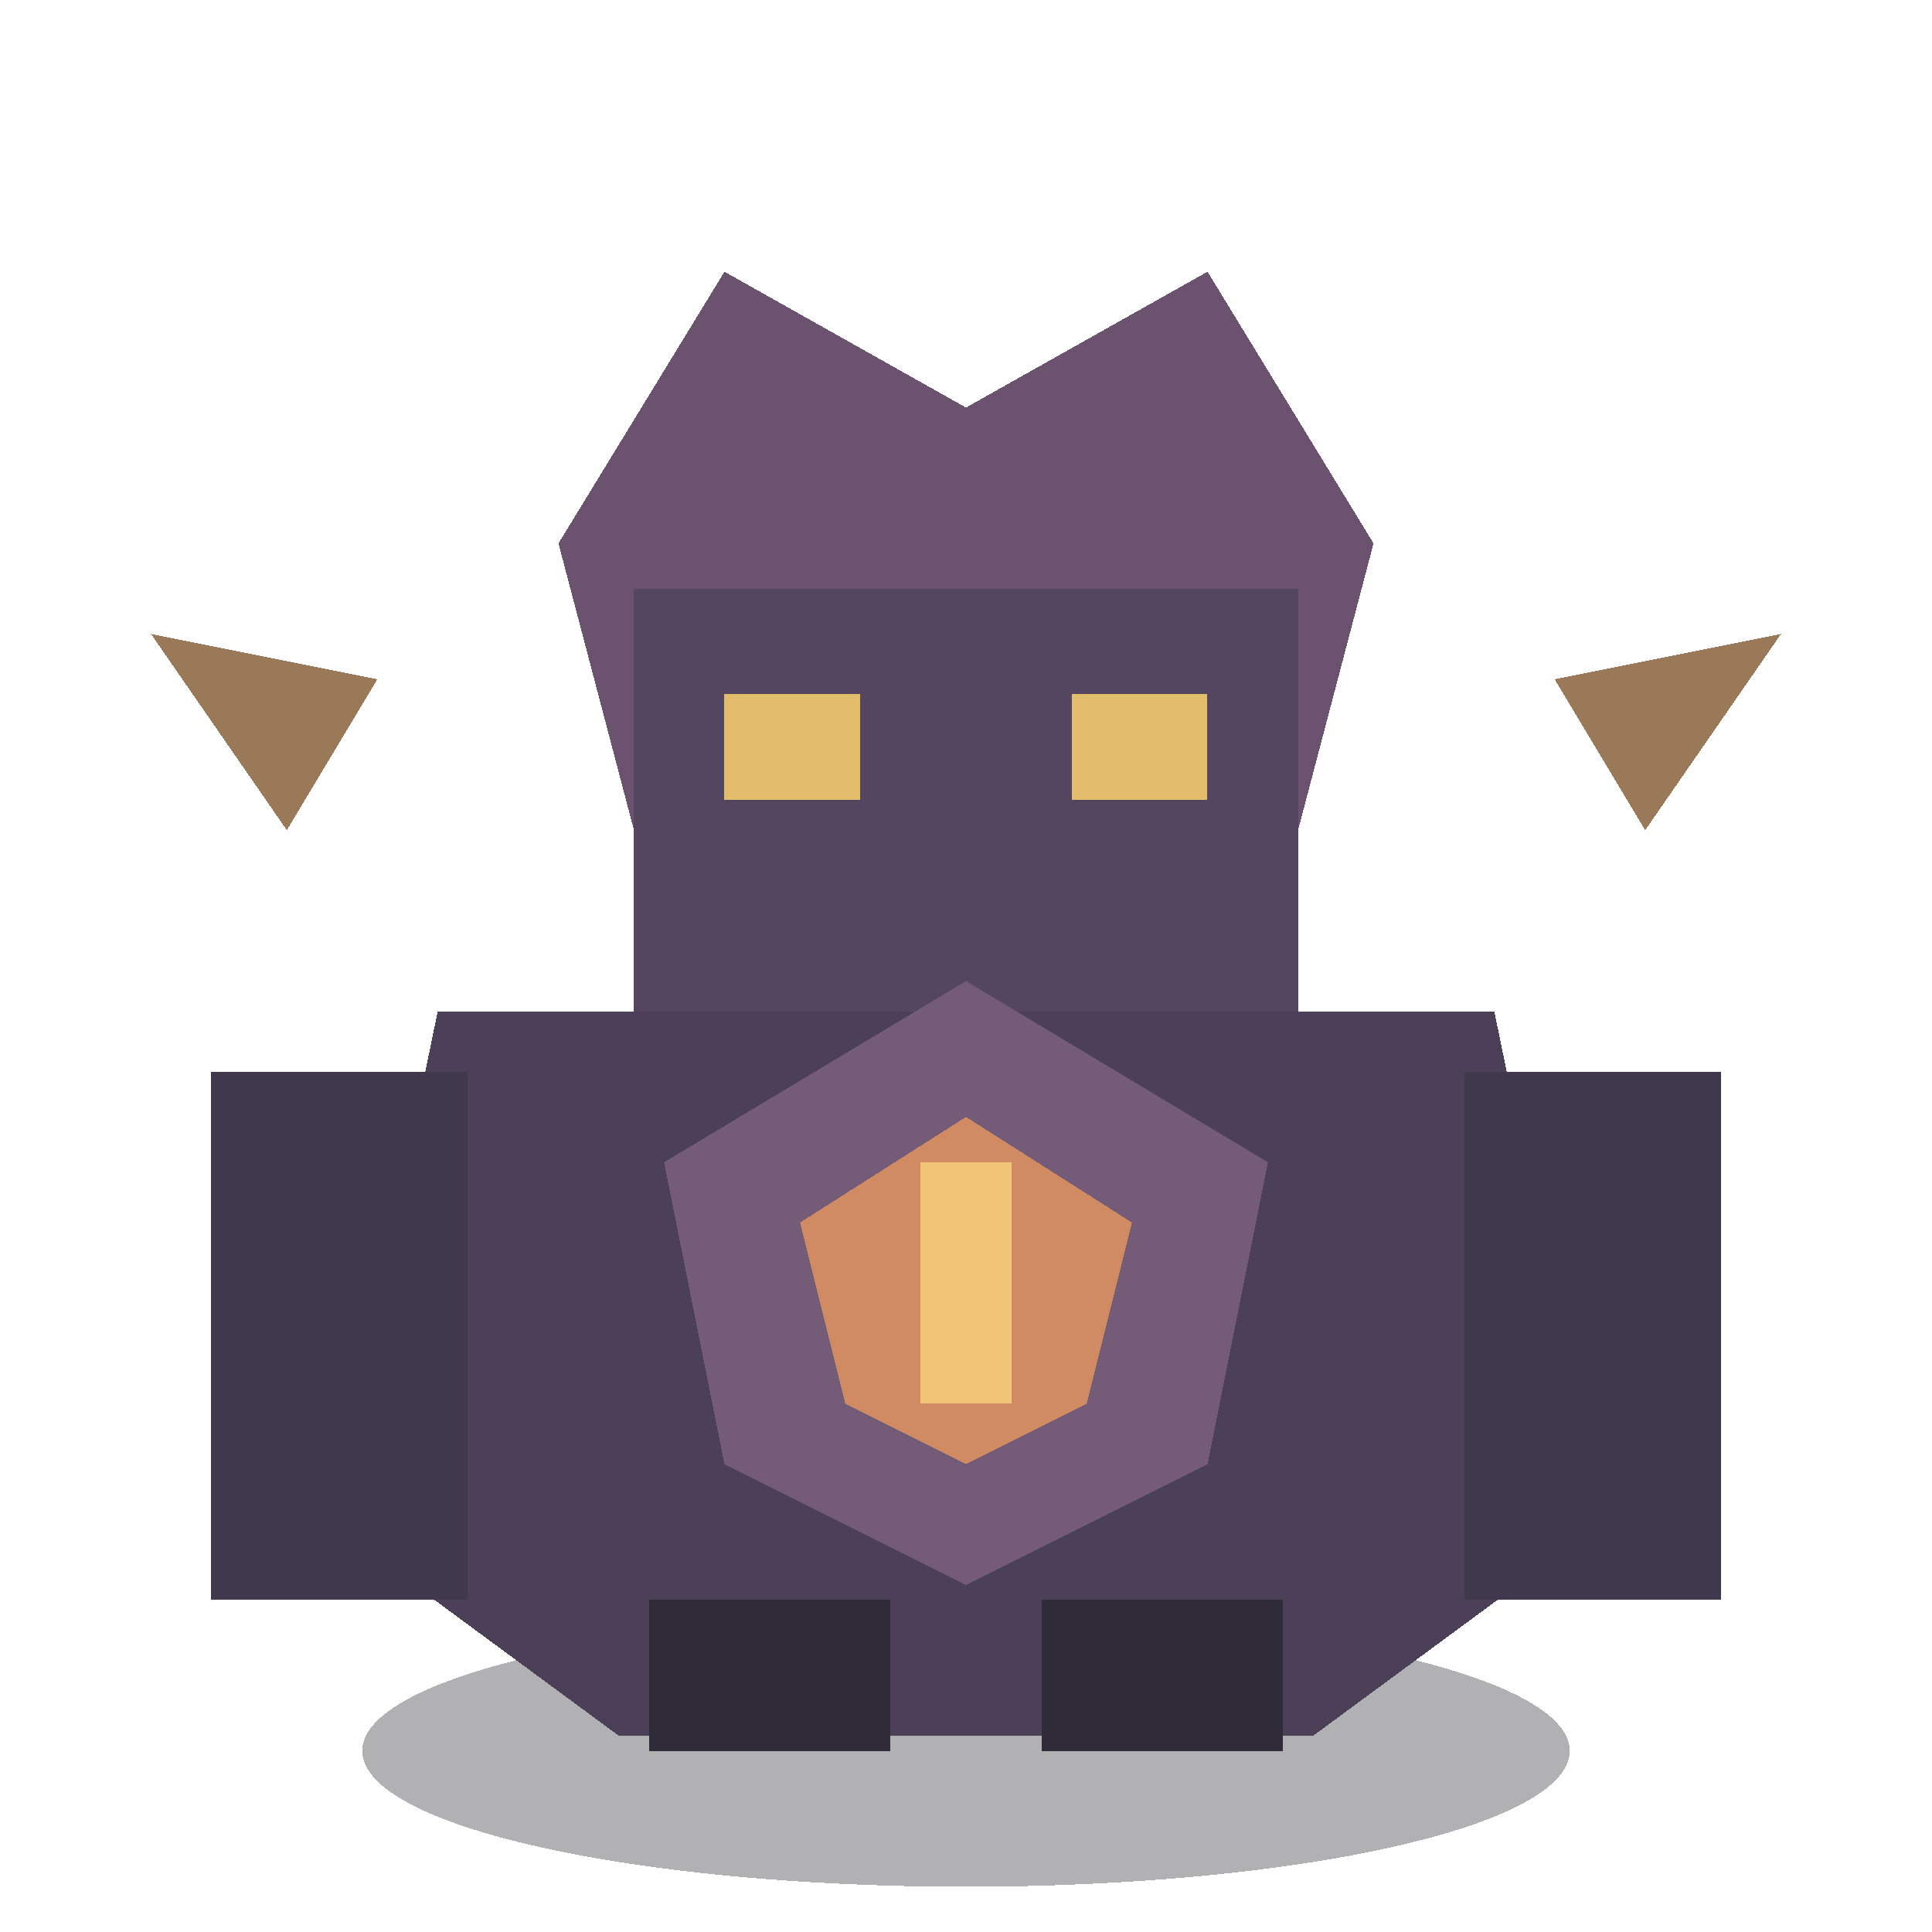
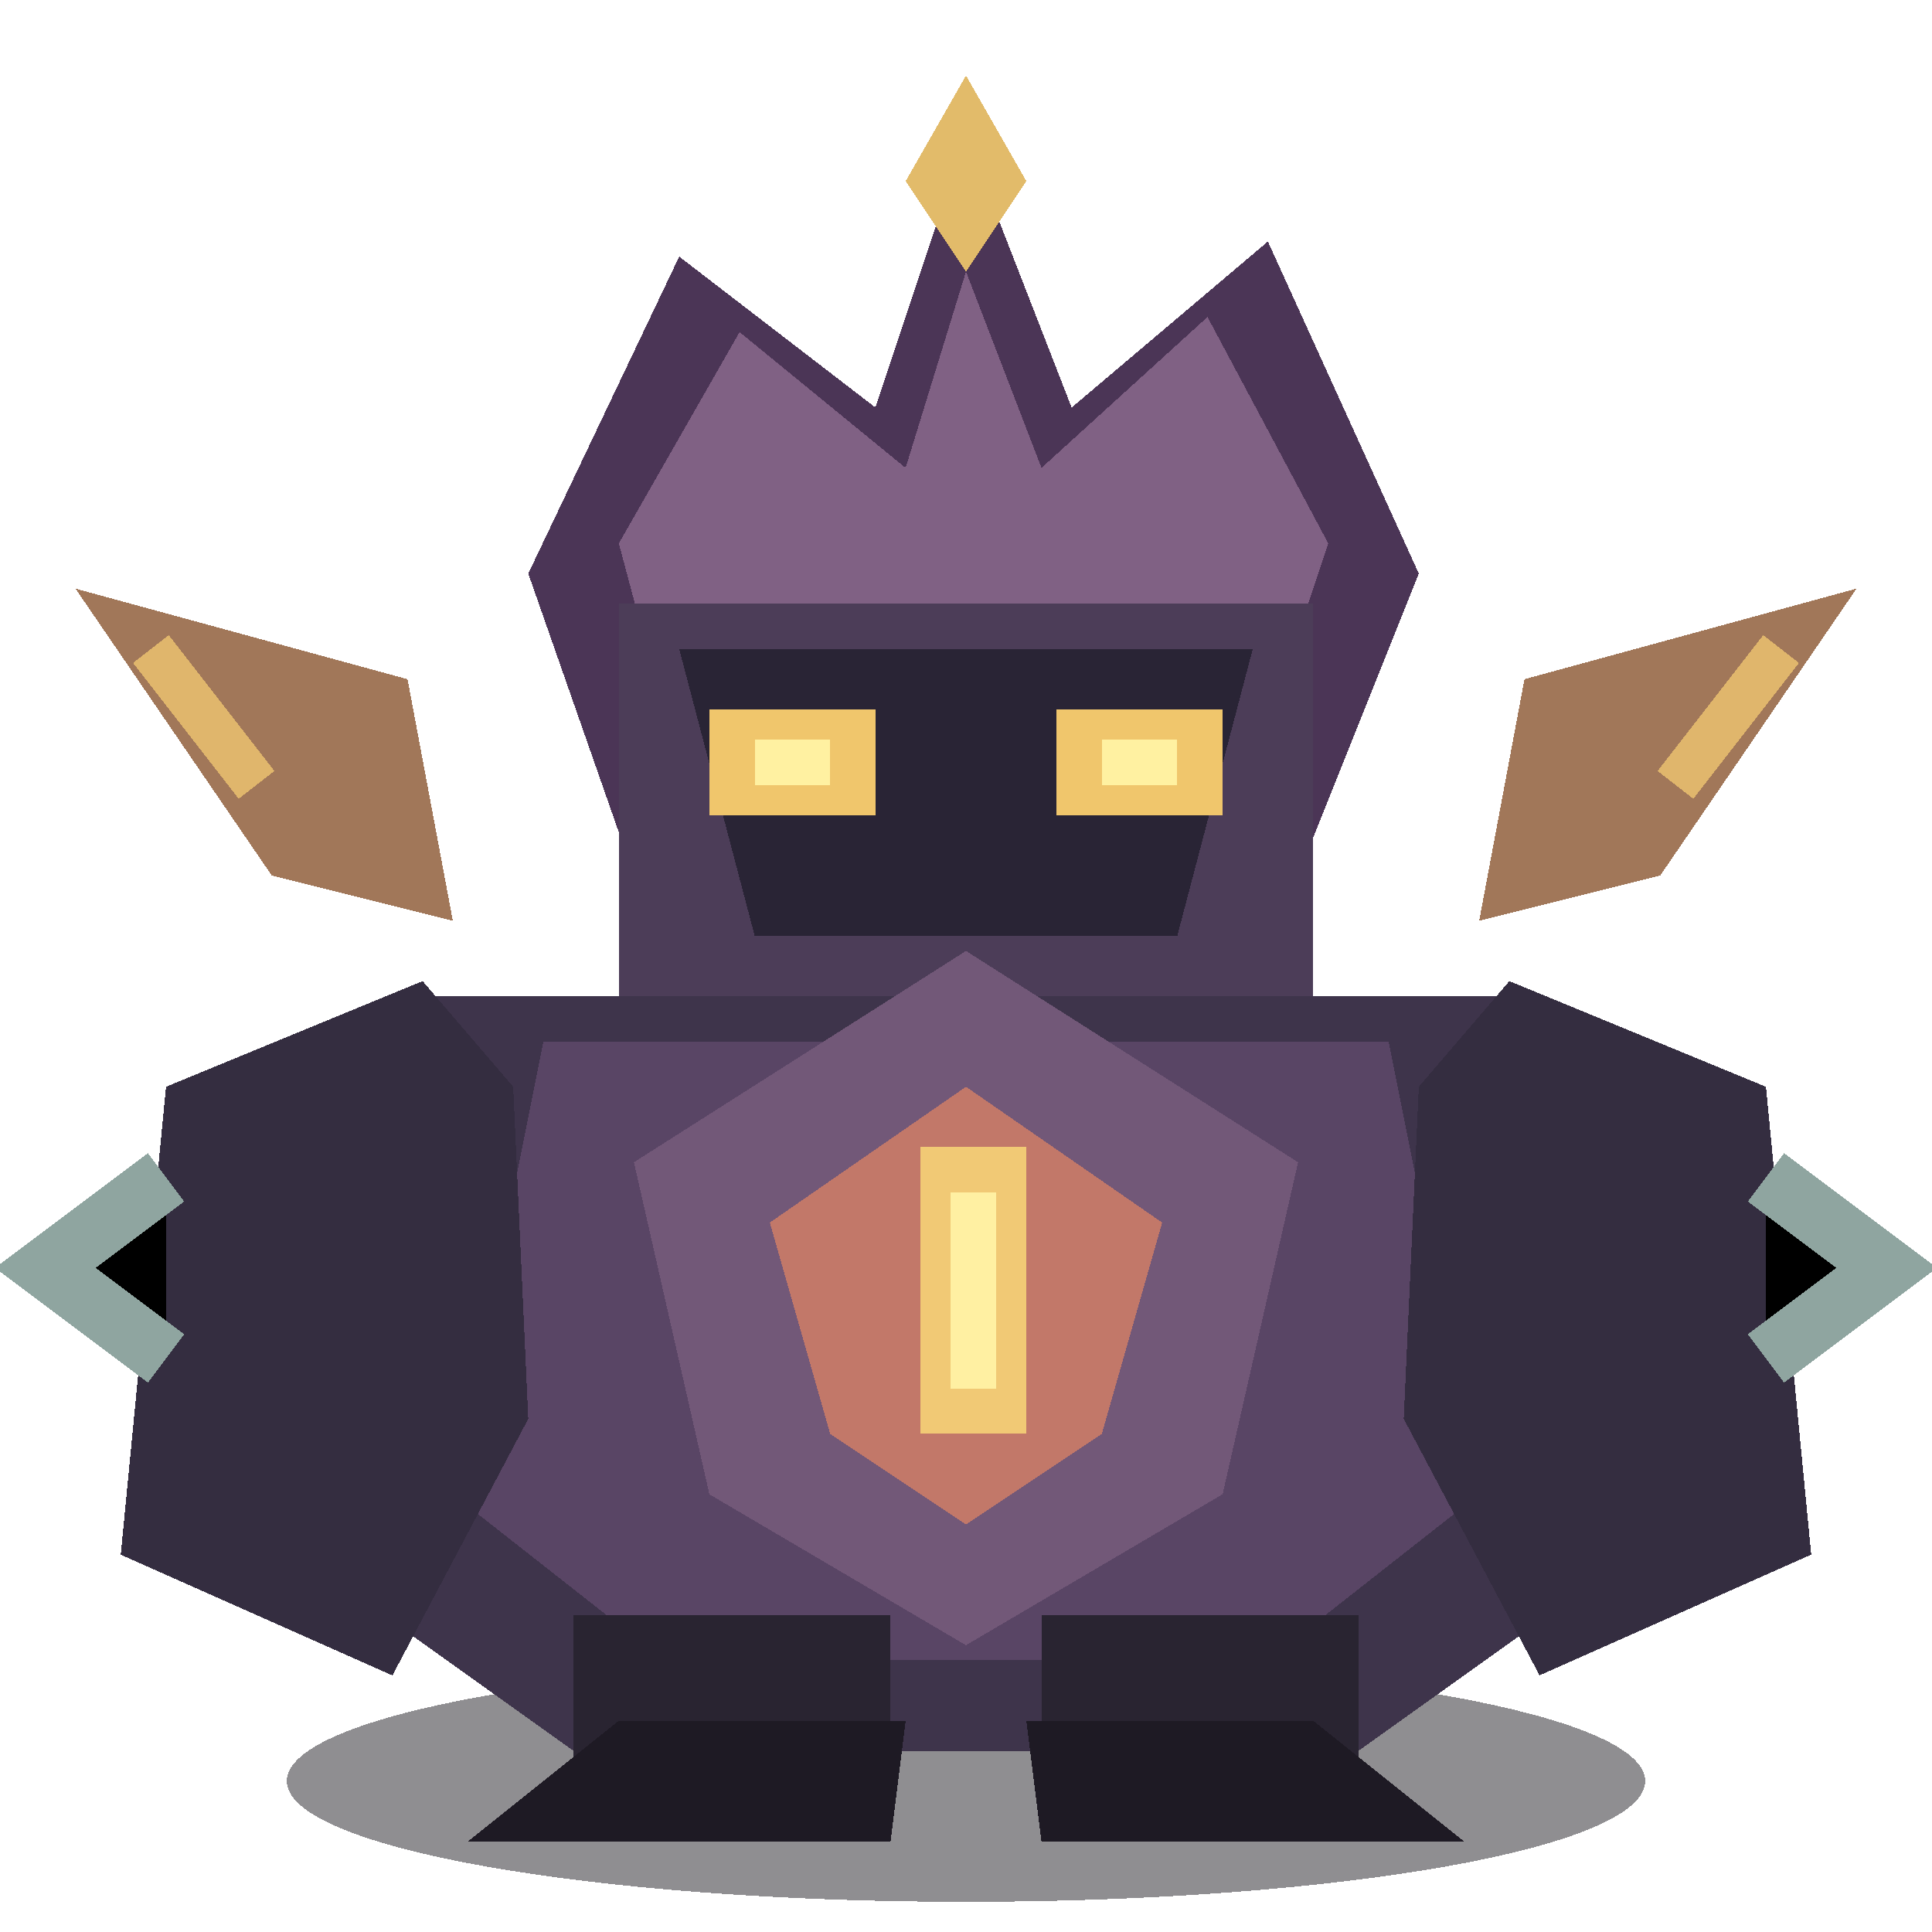
<svg xmlns="http://www.w3.org/2000/svg" width="128" height="128" viewBox="0 0 128 128" shape-rendering="crispEdges">
-   <ellipse cx="64" cy="116" rx="40" ry="9" fill="#201e22" opacity=".35" />
-   <path d="M37 36L48 18L64 27L80 18L91 36L86 55H42Z" fill="#6b526e" />
-   <rect x="42" y="39" width="44" height="29" fill="#55465f" />
-   <rect x="48" y="46" width="9" height="7" fill="#e2bd6b" />
-   <rect x="71" y="46" width="9" height="7" fill="#e2bd6b" />
-   <path d="M29 67H99L106 101L87 115H41L22 101Z" fill="#4b4057" />
-   <rect x="14" y="71" width="17" height="35" fill="#40384c" />
-   <rect x="97" y="71" width="17" height="35" fill="#40384c" />
-   <rect x="43" y="106" width="16" height="10" fill="#302b38" />
-   <rect x="69" y="106" width="16" height="10" fill="#302b38" />
-   <path d="M44 77L64 65L84 77L80 97L64 105L48 97Z" fill="#745b78" />
-   <path d="M53 81L64 74L75 81L72 93L64 97L56 93Z" fill="#d08b63" />
-   <rect x="61" y="77" width="6" height="16" fill="#f0c676" />
-   <path d="M19 55L10 42L25 45ZM109 55L118 42L103 45Z" fill="#9a7959" />
+   <ellipse cx="64" cy="118" rx="45" ry="8" fill="#151219" opacity=".48" />
+   <path d="M35 38L45 17L58 27L64 9L71 27L84 16L94 38L86 58H42Z" fill="#4b3556" />
+   <path d="M41 36L49 22L60 31L64 18L69 31L80 21L88 36L83 51H45Z" fill="#806184" />
+   <rect x="41" y="40" width="46" height="29" fill="#4c3d58" />
+   <path d="M45 43H83L78 62H50Z" fill="#292435" />
+   <rect x="47" y="47" width="11" height="7" fill="#f0c66c" />
+   <rect x="70" y="47" width="11" height="7" fill="#f0c66c" />
+   <rect x="50" y="49" width="5" height="3" fill="#fff1a1" />
+   <rect x="73" y="49" width="5" height="3" fill="#fff1a1" />
+   <path d="M27 66H101L111 101L90 116H38L17 101Z" fill="#3e344b" />
+   <path d="M36 69H92L98 99L84 110H44L30 99Z" fill="#594565" />
+   <path d="M42 77L64 63L86 77L81 99L64 109L47 99Z" fill="#725878" />
+   <path d="M51 81L64 72L77 81L73 95L64 101L55 95Z" fill="#c27869" />
+   <rect x="61" y="76" width="7" height="19" fill="#f1c975" />
+   <rect x="63" y="79" width="3" height="13" fill="#fff0a2" />
+   <path d="M28 65L11 72L8 103L26 111L35 94L34 72Z" fill="#342d40" />
+   <path d="M100 65L117 72L120 103L102 111L93 94L94 72Z" fill="#342d40" />
+   <path d="M18 58L5 39L27 45L30 61ZM110 58L123 39L101 45L98 61Z" fill="#a17759" />
+   <path d="M17 52L10 43M111 52L118 43" stroke="#e0b66c" stroke-width="3" />
+   <rect x="38" y="107" width="21" height="10" fill="#292431" />
+   <rect x="69" y="107" width="21" height="10" fill="#292431" />
+   <path d="M41 114L31 122H59L60 114ZM87 114L97 122H69L68 114Z" fill="#1e1a24" />
+   <path d="M64 5L68 12L64 18L60 12Z" fill="#e2bb6a" />
+   <path d="M11 78L3 84L11 90M117 78L125 84L117 90" stroke="#8fa5a0" stroke-width="4" />
</svg>
